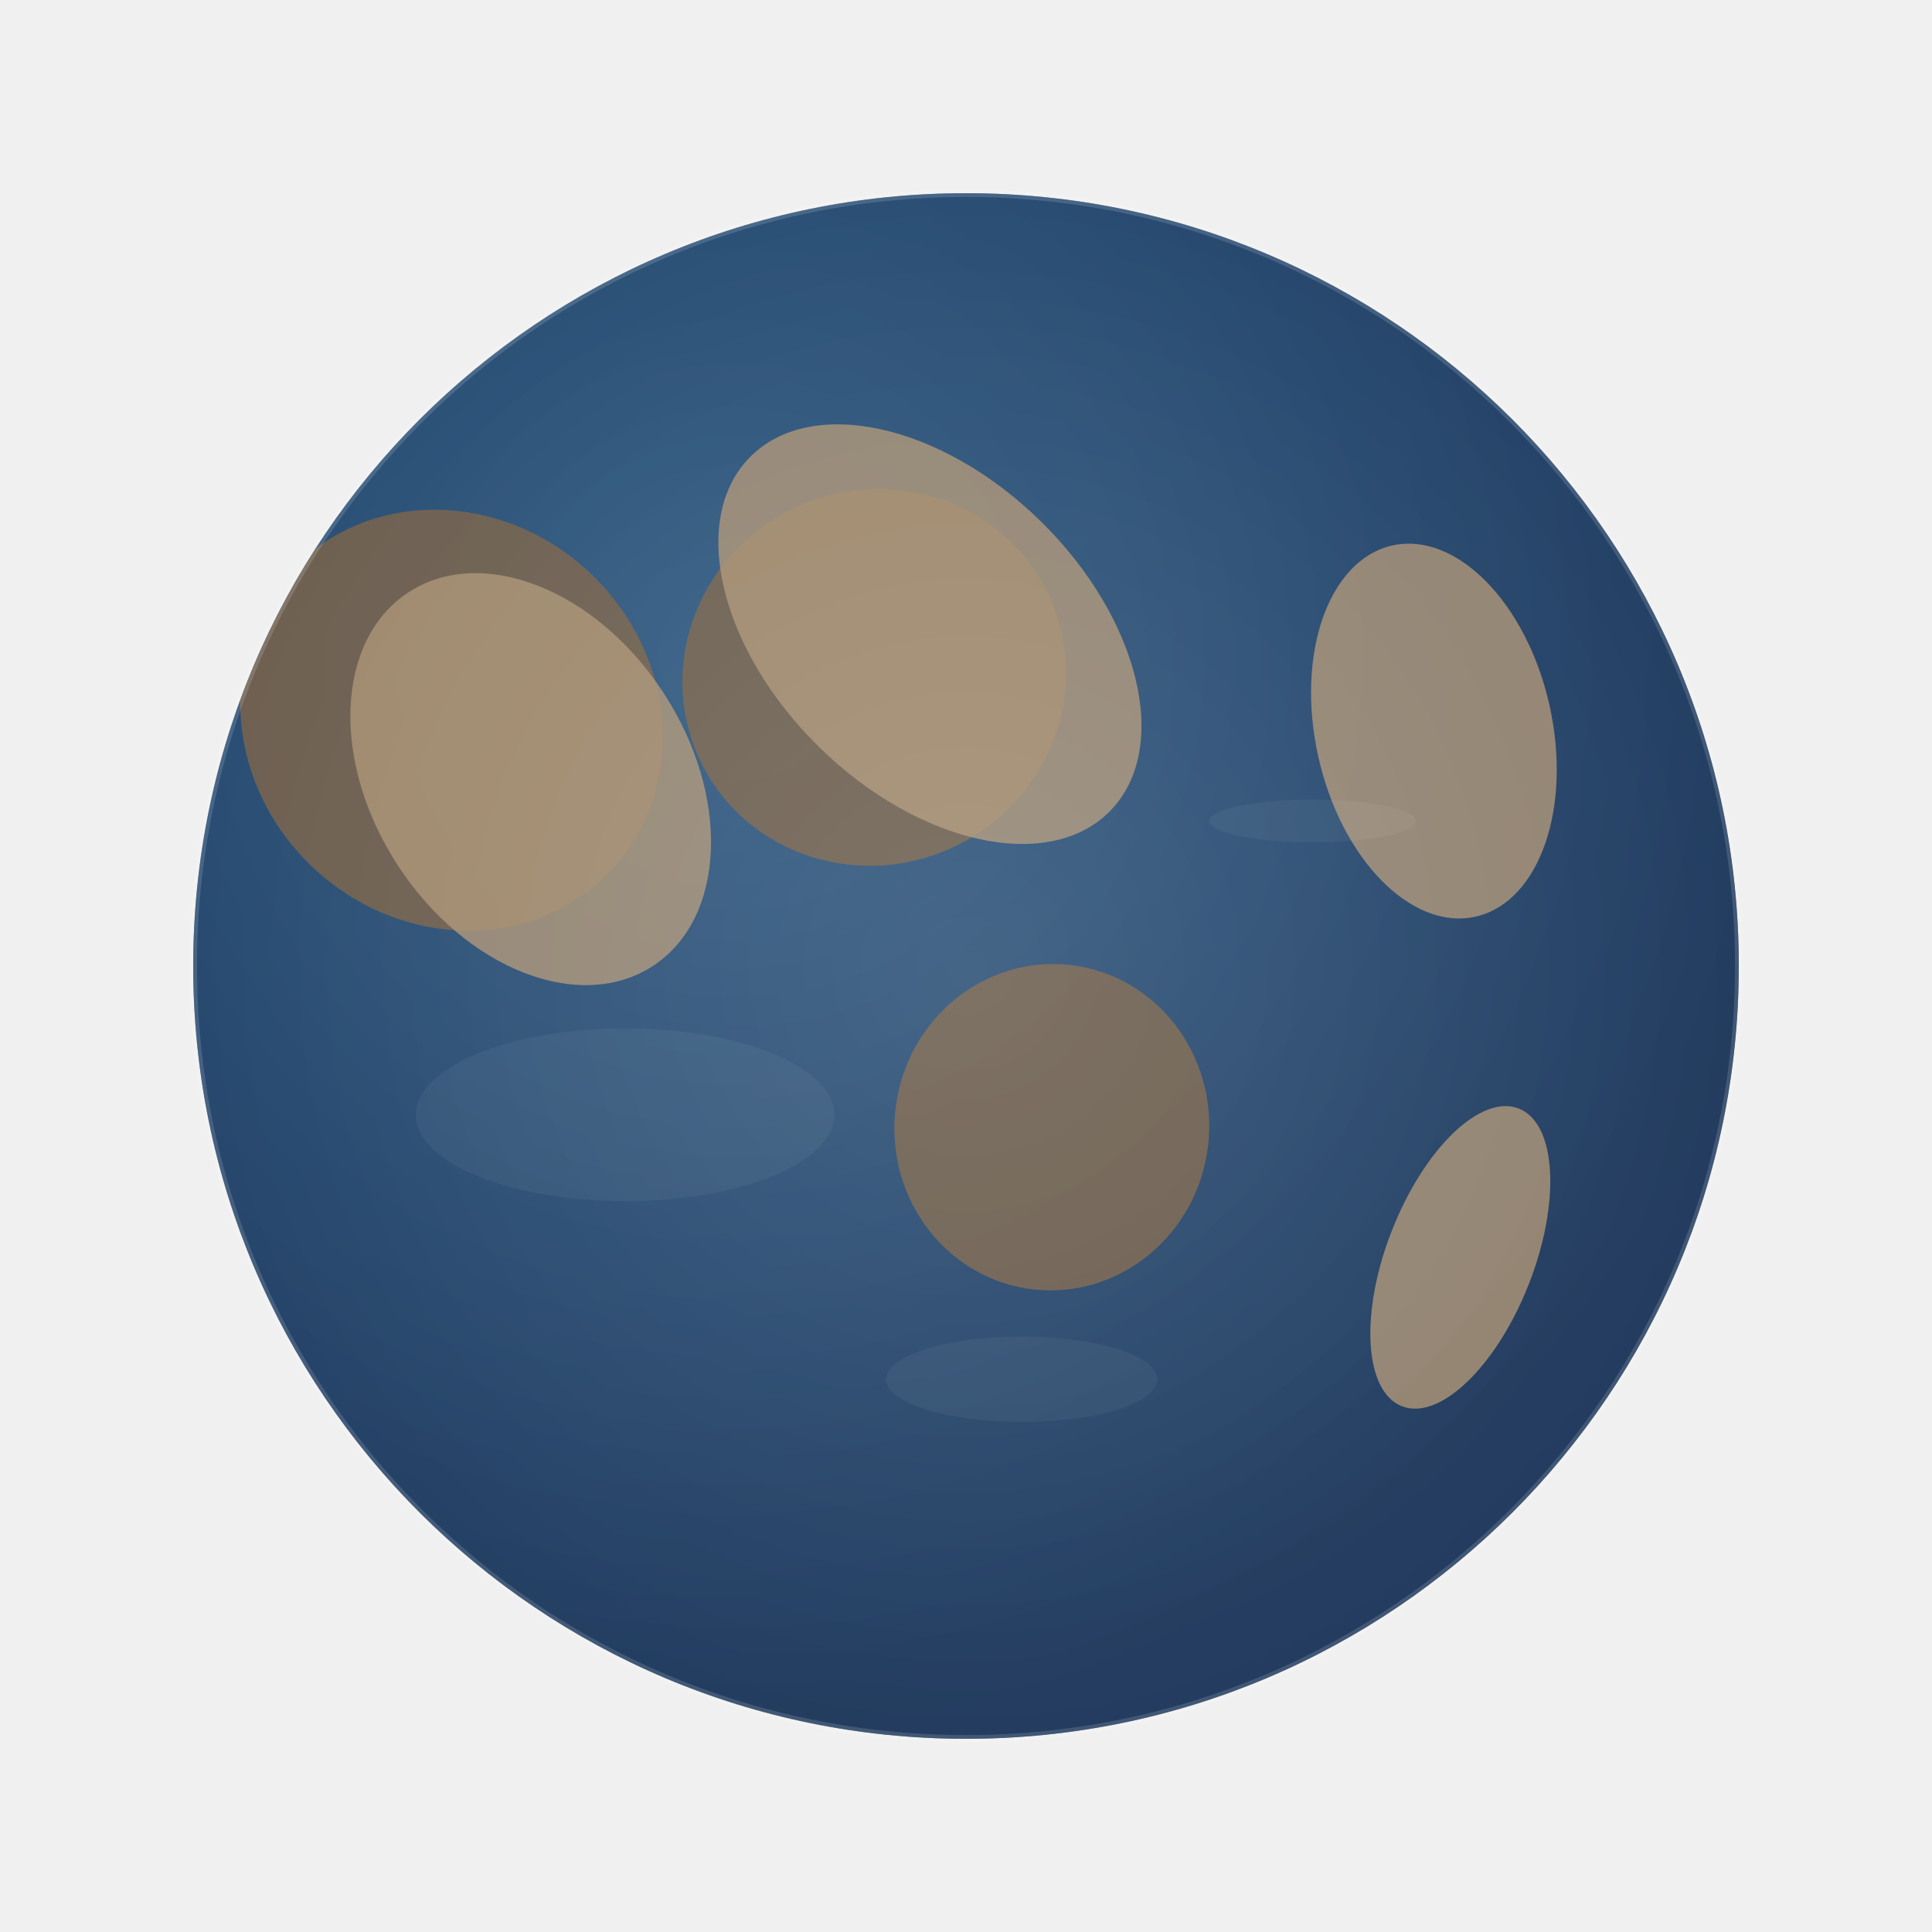
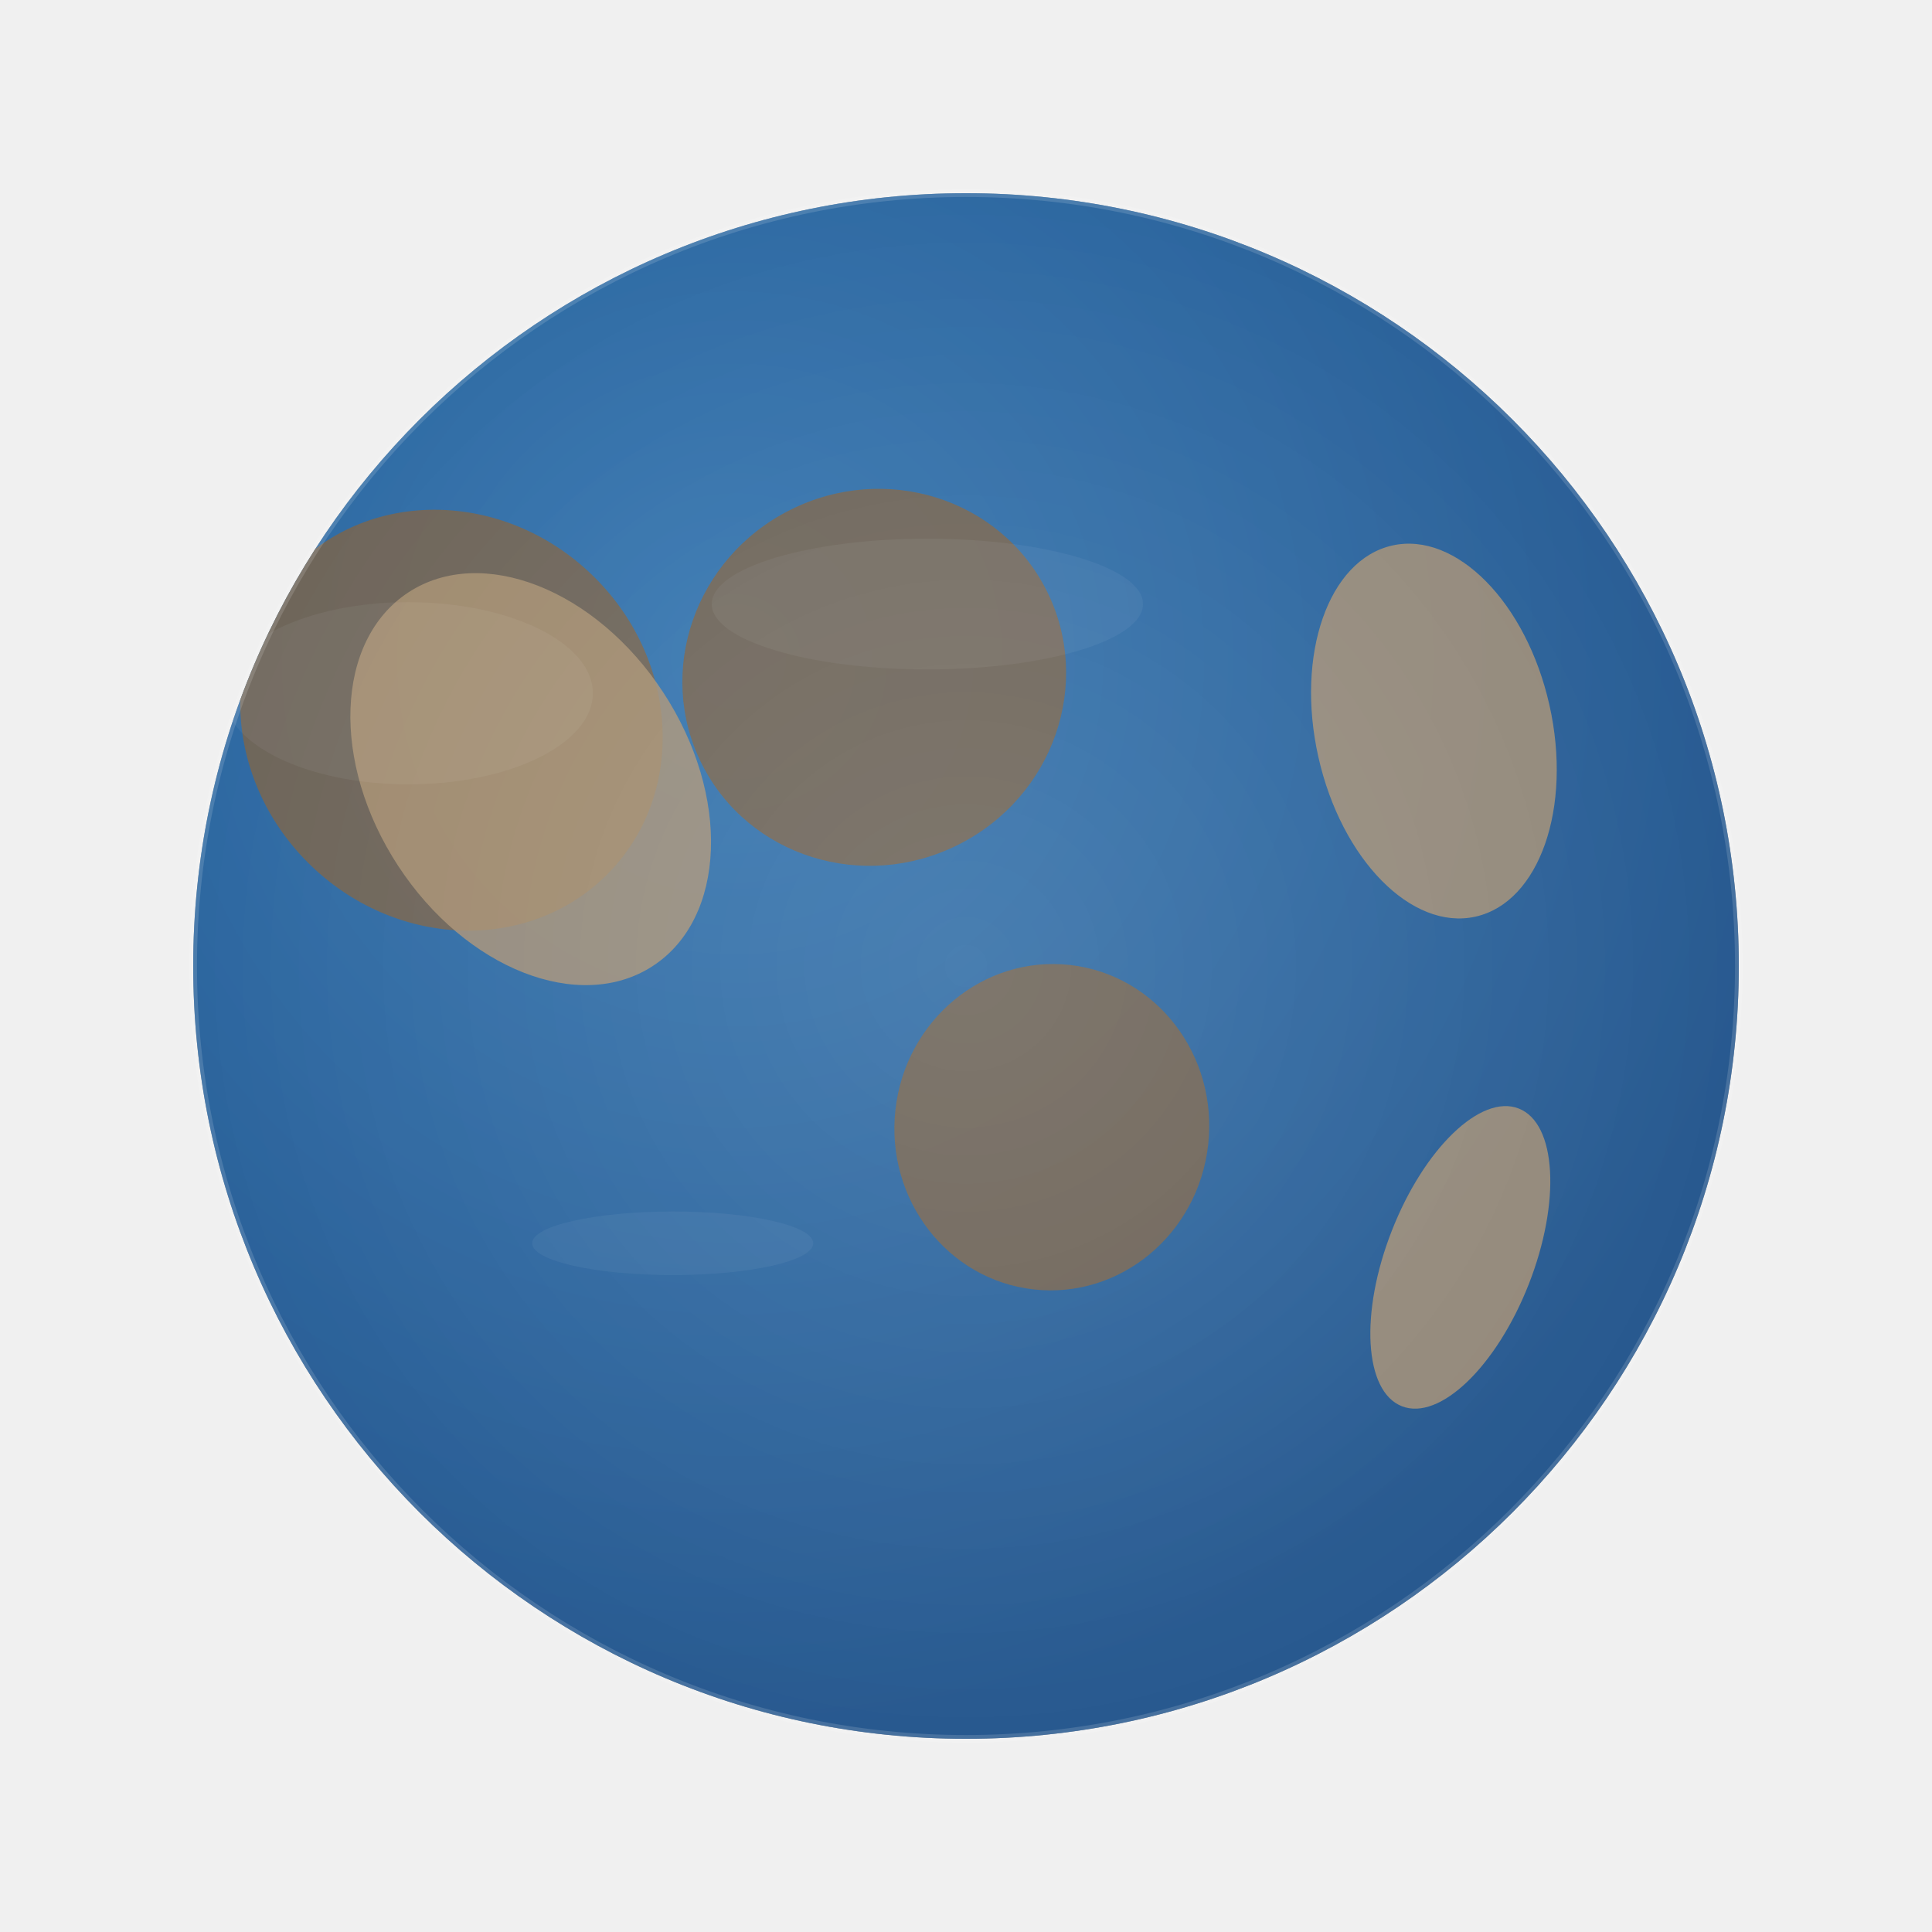
<svg xmlns="http://www.w3.org/2000/svg" width="256" height="256" viewBox="0 0 256 256">
  <defs>
    <radialGradient id="base" cx="35%" cy="30%" r="70%">
      <stop offset="0%" stop-color="#3f7796" />
      <stop offset="55%" stop-color="#244e6d" />
      <stop offset="100%" stop-color="#162c44" />
    </radialGradient>
    <radialGradient id="glow" cx="50%" cy="50%" r="70%">
      <stop offset="0%" stop-color="rgba(255,255,255,0.15)" />
      <stop offset="100%" stop-color="rgba(255,255,255,0)" />
    </radialGradient>
    <mask id="planetMask">
      <rect width="256" height="256" fill="black" />
      <circle cx="128" cy="128" r="102.4" fill="white" />
    </mask>
  </defs>
  <circle cx="128" cy="128" r="102.4" fill="url(#base)" />
  <g mask="url(#planetMask)">
-     <rect x="0" y="0" width="256" height="256" fill="#1a3a6a" opacity="0.52" />
+     <rect x="0" y="0" width="256" height="256" fill="#256fbf" opacity="0.568" />
    <ellipse cx="193.50" cy="166.61" rx="21.19" ry="9.74" transform="rotate(111.43 193.50 166.61)" fill="#a78f6f" opacity="0.82" />
    <ellipse cx="59.82" cy="95.43" rx="29.04" ry="26.79" transform="rotate(43.67 59.82 95.43)" fill="#765e42" opacity="0.82" />
    <ellipse cx="70.32" cy="103.24" rx="29.58" ry="20.99" transform="rotate(56.78 70.32 103.24)" fill="#a78f6f" opacity="0.82" />
    <ellipse cx="115.84" cy="89.75" rx="24.82" ry="25.57" transform="rotate(63.25 115.84 89.75)" fill="#765e42" opacity="0.82" />
    <ellipse cx="190.00" cy="96.87" rx="25.20" ry="15.69" transform="rotate(77.34 190.00 96.87)" fill="#a78f6f" opacity="0.82" />
    <ellipse cx="139.37" cy="149.36" rx="21.63" ry="20.85" transform="rotate(96.35 139.37 149.36)" fill="#765e42" opacity="0.82" />
-     <ellipse cx="123.22" cy="84.03" rx="33.45" ry="20.96" transform="rotate(44.46 123.22 84.03)" fill="#a78f6f" opacity="0.82" />
-     <ellipse cx="173.92" cy="108.78" rx="13.67" ry="2.83" fill="#ffffff" opacity="0.049" />
-     <ellipse cx="82.83" cy="147.72" rx="27.73" ry="11.44" fill="#ffffff" opacity="0.049" />
-     <ellipse cx="135.38" cy="182.76" rx="17.98" ry="5.66" fill="#ffffff" opacity="0.049" />
+     <ellipse cx="122.88" cy="80.04" rx="28.57" ry="8.66" fill="#ffffff" opacity="0.049" />
+     <ellipse cx="89.14" cy="164.74" rx="18.62" ry="4.21" fill="#ffffff" opacity="0.049" />
+     <ellipse cx="54.10" cy="91.86" rx="24.46" ry="12.07" fill="#ffffff" opacity="0.049" />
  </g>
  <circle cx="128" cy="128" r="102.4" fill="url(#glow)" />
  <circle cx="128" cy="128" r="102.4" fill="none" stroke="rgba(255,255,255,0.14)" stroke-width="1" />
</svg>
